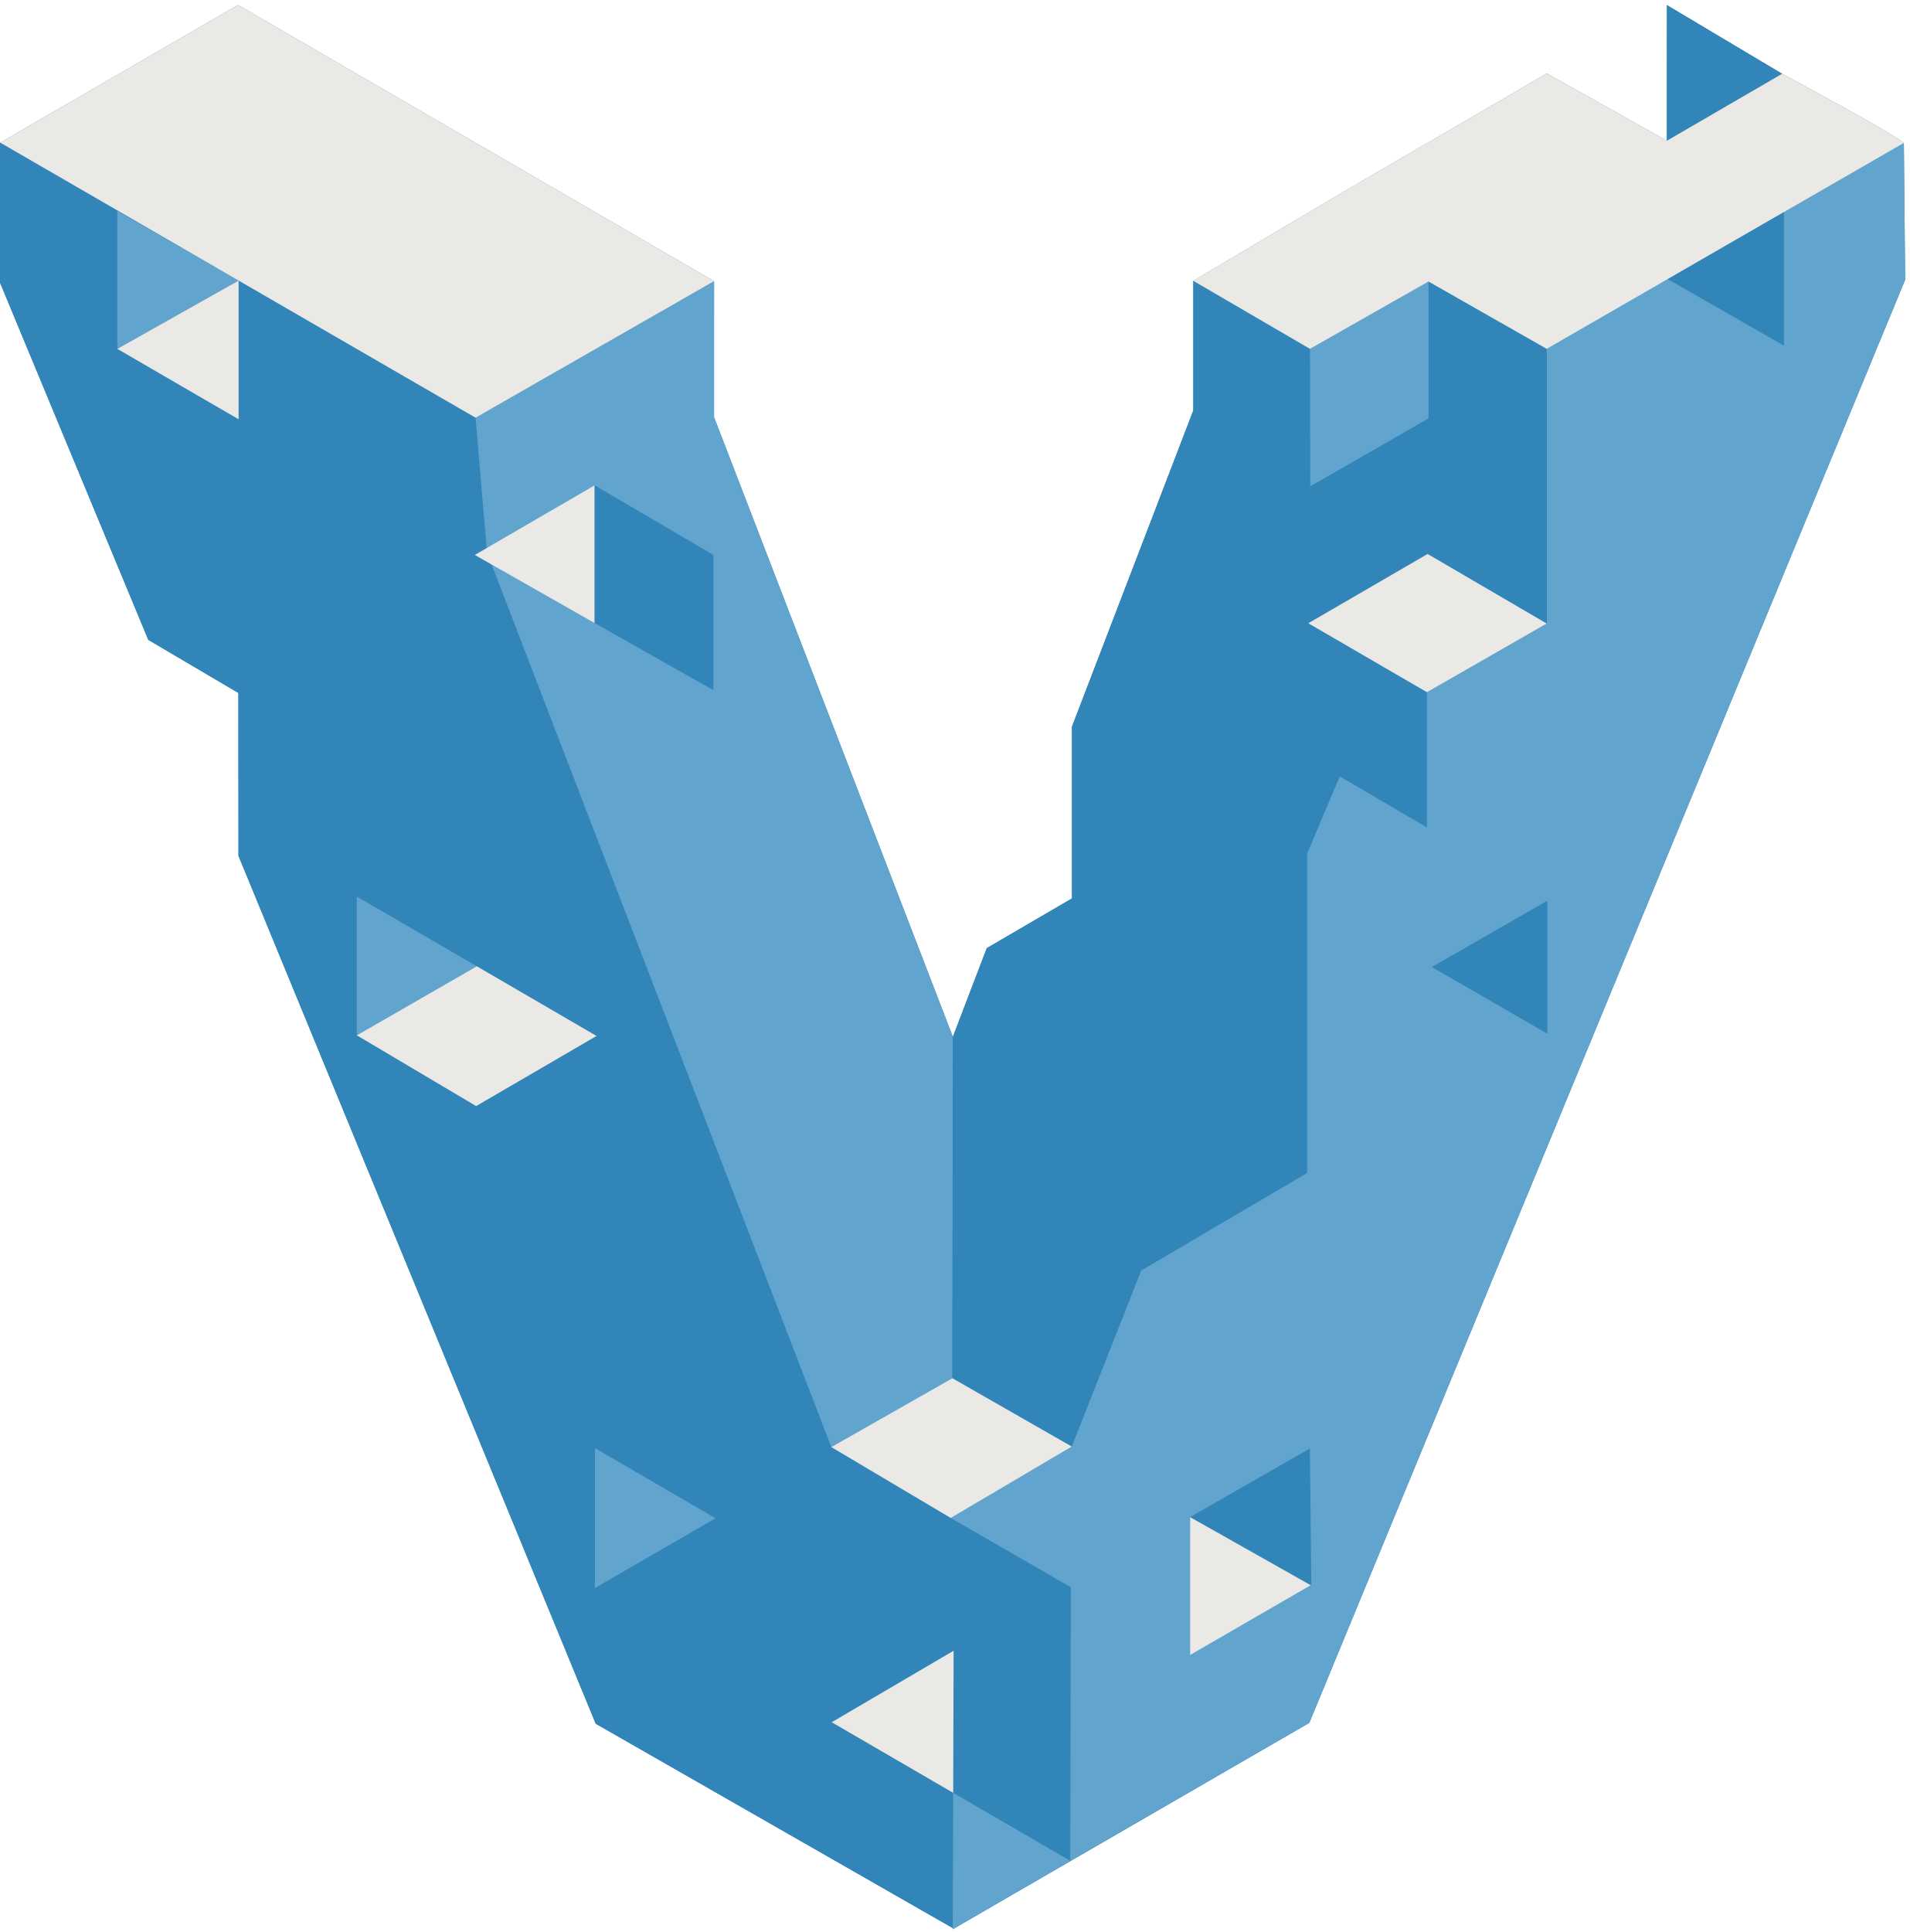
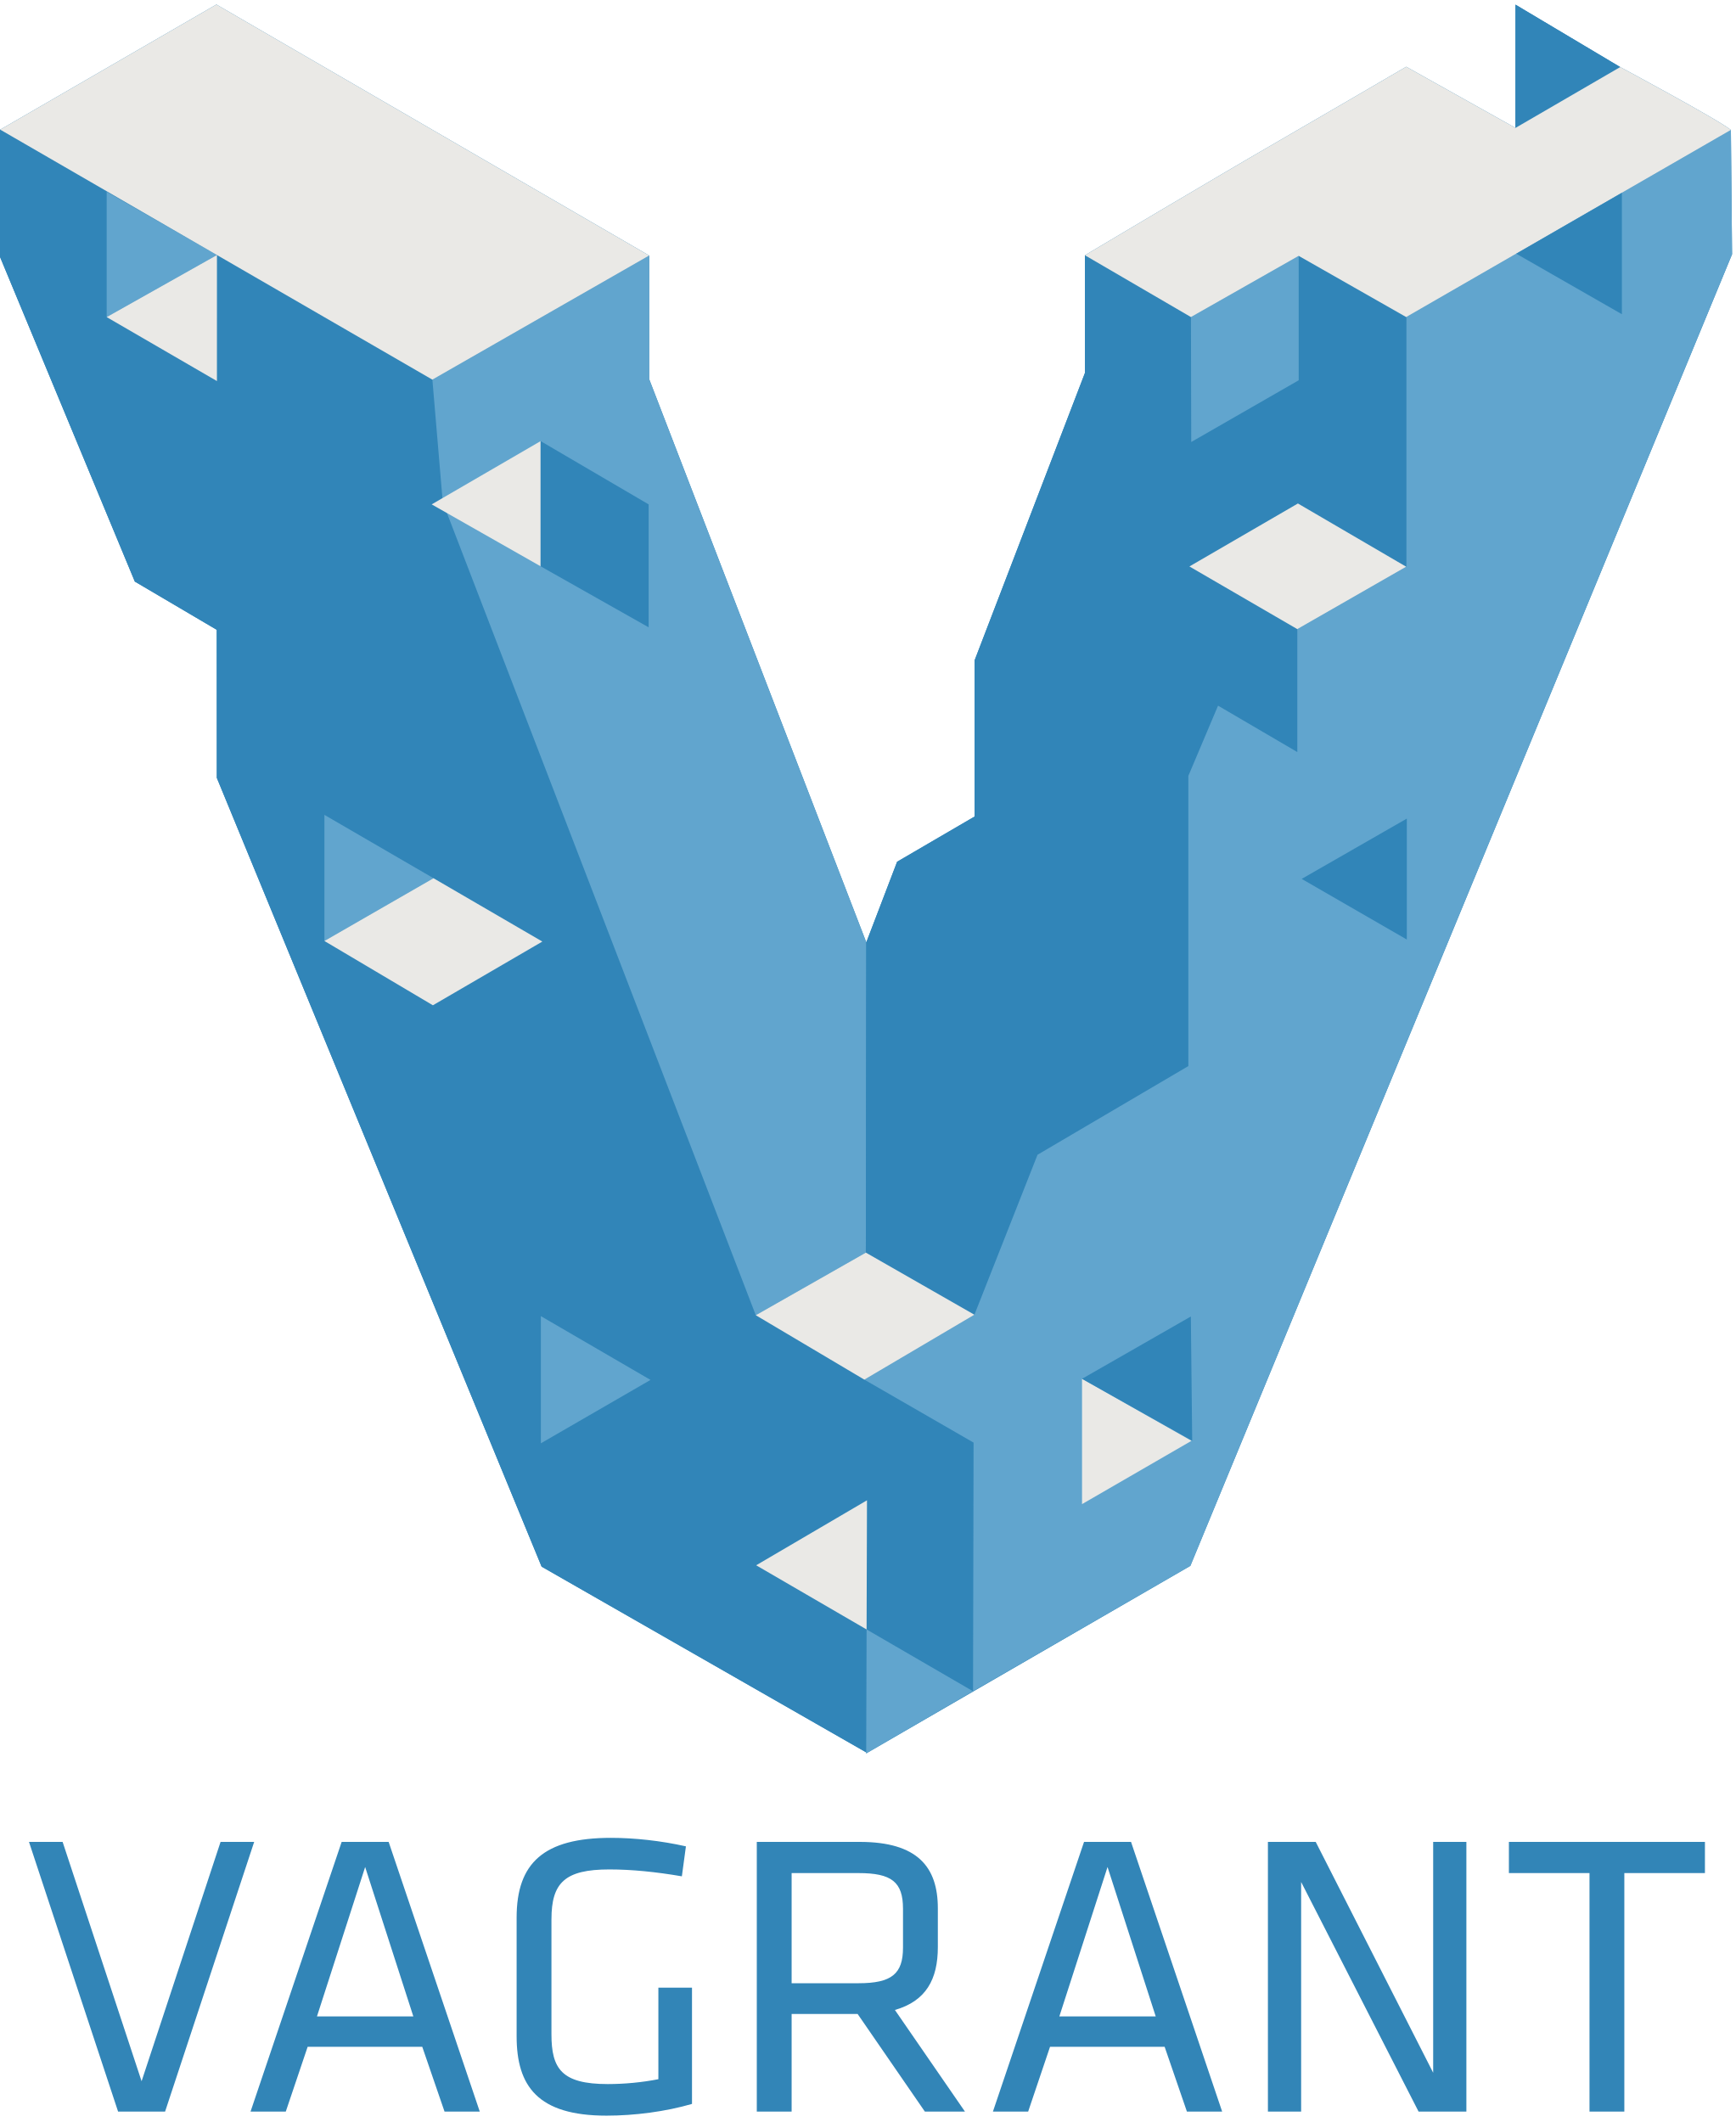
- <svg xmlns="http://www.w3.org/2000/svg" width="2045" height="2069" viewBox="0 0 256 259" preserveAspectRatio="xMinYMin meet">
+ <svg xmlns="http://www.w3.org/2000/svg" width="2045" height="2500" viewBox="0 0 256 313" preserveAspectRatio="xMinYMin meet">
  <path d="M255.28 19.166c-1.842-1.51-16.319-9.274-16.319-9.274l-15.447 8.975-.009-.005 15.448-8.974L223.51.685l-.005 18.177-16.11-9.018s-13.18 7.704-19.578 11.397c-8.055 4.647-27.81 16.41-27.81 16.41V55.02l-16.274 42.4v23.023l-11.422 6.666-4.545 11.89L95.74 55.913l.005-18.221L31.914.665.032 19.12 0 19.114V37.89l19.884 47.891 12.083 7.117.01 21.84 47.901 116.344 47.872 27.396v.158l47.81-27.666 79.893-193.462-.173-18.342" fill="#3185B8" />
  <path d="M127.786 258.498l-47.908-27.416-47.9-116.344-.011-21.84-12.083-7.117L0 37.891V19.113l15.733 9.173V46.77l16.262 9.437.002-18.592 31.772 18.383L65.3 74.197l46.19 119.892 32.098 18.698v36.668l-15.847-9.322.045 18.365" fill="#3185B8" />
  <path d="M95.739 55.914l32.027 83.084-.066 45.767-16.233 9.233L65.3 74.064 63.77 55.999l31.975-18.306-.005 18.22M15.733 28.287V46.77l16.264-9.155-16.264-9.33" fill="#61A5CE" />
  <path d="M31.995 56.208l.002-18.592-16.264 9.155 16.262 9.437" fill="#EAE9E6" />
  <path d="M127.7 184.765l16.01 9.161 17.827-44.757 13.728 8.169v-42.895l4.38-10.357 11.688 6.845V92.798l-15.911-9.245 16-9.288-15.733-9.067-.042-18.43-15.64-9.118v17.37l-16.274 42.4v23.023l-11.422 6.666-4.545 11.89-.066 45.766" fill="#3185B8" />
  <path d="M127.48 203.5l16.108 9.287-.08 36.676 32.051-18.493 79.894-193.462-.173-18.342-47.886 27.602v36.825l-16.06 9.205v18.133l-11.69-6.845-4.379 10.357v42.805l-22.244 13.08-9.31 23.598-16.23 9.575" fill="#61A5CE" />
  <path d="M63.667 74.398l16.066-9.333V83.53l-16.066-9.133" fill="#EAE9E6" />
  <path d="M79.733 83.53l15.933 9.001V74.398l-15.933-9.333V83.53" fill="#3185B8" />
  <path d="M47.845 120.196v18.6l16.087-9.257-16.087-9.343" fill="#61A5CE" />
  <path d="M79.988 138.882l-16.143 9.4-16-9.486 16.087-9.257 16.056 9.343" fill="#EAE9E6" />
  <path d="M79.77 194.133v18.758l16.17-9.35-16.17-9.408" fill="#61A5CE" />
  <path d="M111.522 230.883l16.287 9.467.059-19.052-16.346 9.585" fill="#EAE9E6" />
  <path d="M127.75 258.636l.06-18.286 15.698 9.113-15.758 9.173" fill="#61A5CE" />
  <path d="M127.7 184.765l-16.233 9.233 16.014 9.503 16.23-9.575-16.01-9.161" fill="#EAE9E6" />
  <path d="M207.394 83.593V46.768l-15.854-9.025V56.09l-15.851 9.108 31.705 18.395" fill="#3185B8" />
  <path d="M175.422 83.553l16-9.288 15.972 9.328-16.06 9.205-15.912-9.245" fill="#EAE9E6" />
  <path d="M175.689 65.198l15.851-9.108V37.743l-15.893 9.025.042 18.43" fill="#61A5CE" />
  <path d="M223.505 18.863L223.51.685l15.443 9.203-15.448 8.975" fill="#3185B8" />
  <path d="M255.28 19.166l-47.886 27.602-15.854-9.025-15.893 9.025-15.64-9.118s19.755-11.762 27.81-16.41c6.398-3.692 19.577-11.396 19.577-11.396l16.12 9.023 15.447-8.975s14.477 7.763 16.319 9.274c-4.356 2.545 0 0 0 0M95.744 37.693L63.769 55.999.03 19.12 31.915.665l63.829 37.028" fill="#EAE9E6" />
  <path d="M239.204 46.348V28.432l-15.58 8.99 15.58 8.926M191.98 129.638l15.503-8.893v17.837l-15.503-8.944" fill="#3185B8" />
  <path d="M159.583 203.378v18.484l16.148-9.341-16.148-9.143" fill="#EAE9E6" />
  <path d="M175.831 212.52l-.199-18.334-16.05 9.192 16.25 9.143" fill="#3185B8" />
+   <path d="M17.417 311.467h6.929l13.14-39.783H32.53l-11.648 35.303-11.648-35.303H4.275l13.142 39.783zm39.901-39.783H50.39l-13.44 39.783h5.197l3.226-9.558h16.904l3.286 9.558h5.196l-13.44-39.783zm3.644 25.745H46.746l7.108-22.041 7.108 22.041zm20.37-14.336c0-5.376 1.97-7.347 8.541-7.347 3.285 0 6.87.359 10.692 1.016l.598-4.42c-3.704-.837-7.646-1.255-11.051-1.255-9.916 0-13.918 3.703-13.918 11.767v17.502c0 7.347 3.106 11.708 13.26 11.708 4.123 0 8.722-.597 12.605-1.732v-17.144H97.1v13.5a39.598 39.598 0 0 1-7.467.717c-6.81 0-8.303-2.27-8.303-7.347v-16.965zm55.073 28.374h5.914l-10.334-14.993c4.6-1.315 6.332-4.54 6.332-9.26v-5.733c0-6.093-2.987-9.797-11.529-9.797h-15.172v39.783h5.137V297.07h9.737l9.915 14.396zm-3.225-29.927v5.735c0 3.882-1.673 5.256-6.57 5.256h-9.857v-16.247h9.856c4.898 0 6.57 1.314 6.57 5.256zm33.63-9.856h-6.93l-13.44 39.783h5.197l3.226-9.558h16.904l3.286 9.558h5.197l-13.44-39.783zm3.643 25.745h-14.216l7.108-22.041 7.108 22.041zm38.767 14.038h7.049v-39.783h-4.898v34.048l-17.323-34.048h-7.049v39.783h4.899v-33.87l17.322 33.87zm25.208 0h5.137v-35.183h11.887v-4.6H222.54v4.6h11.887v35.183z" fill="#3285B7" />
</svg>
